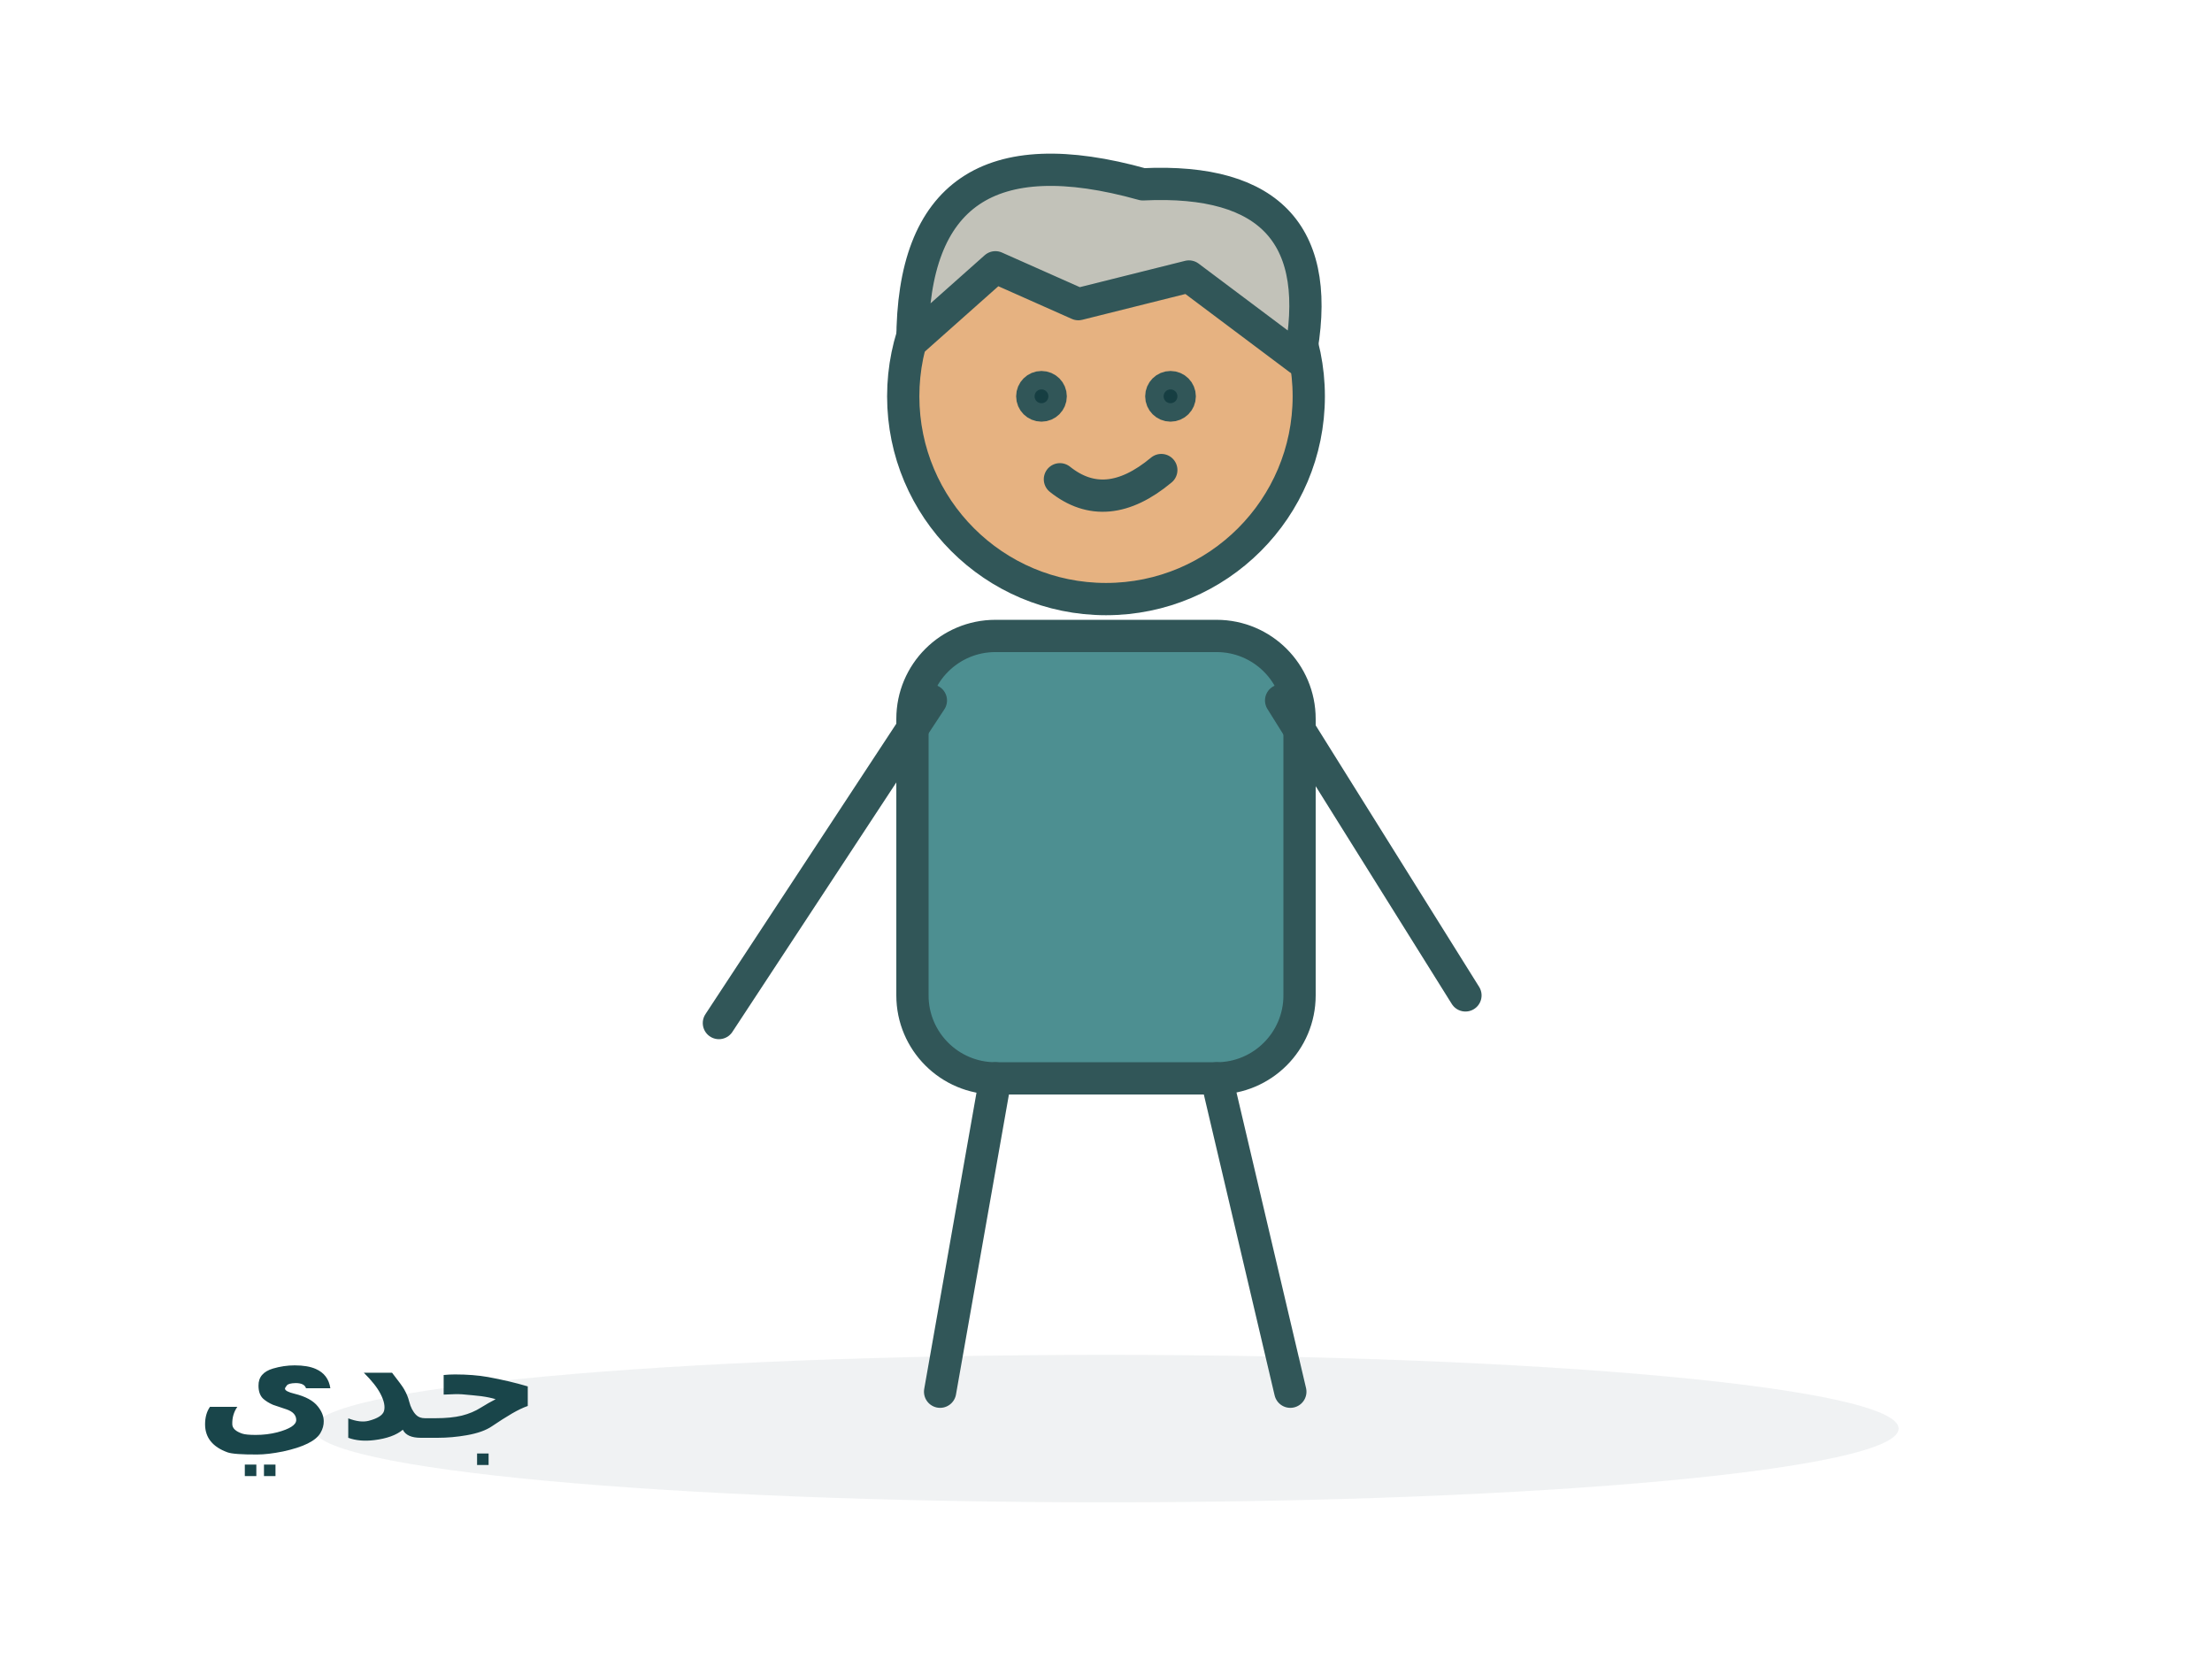
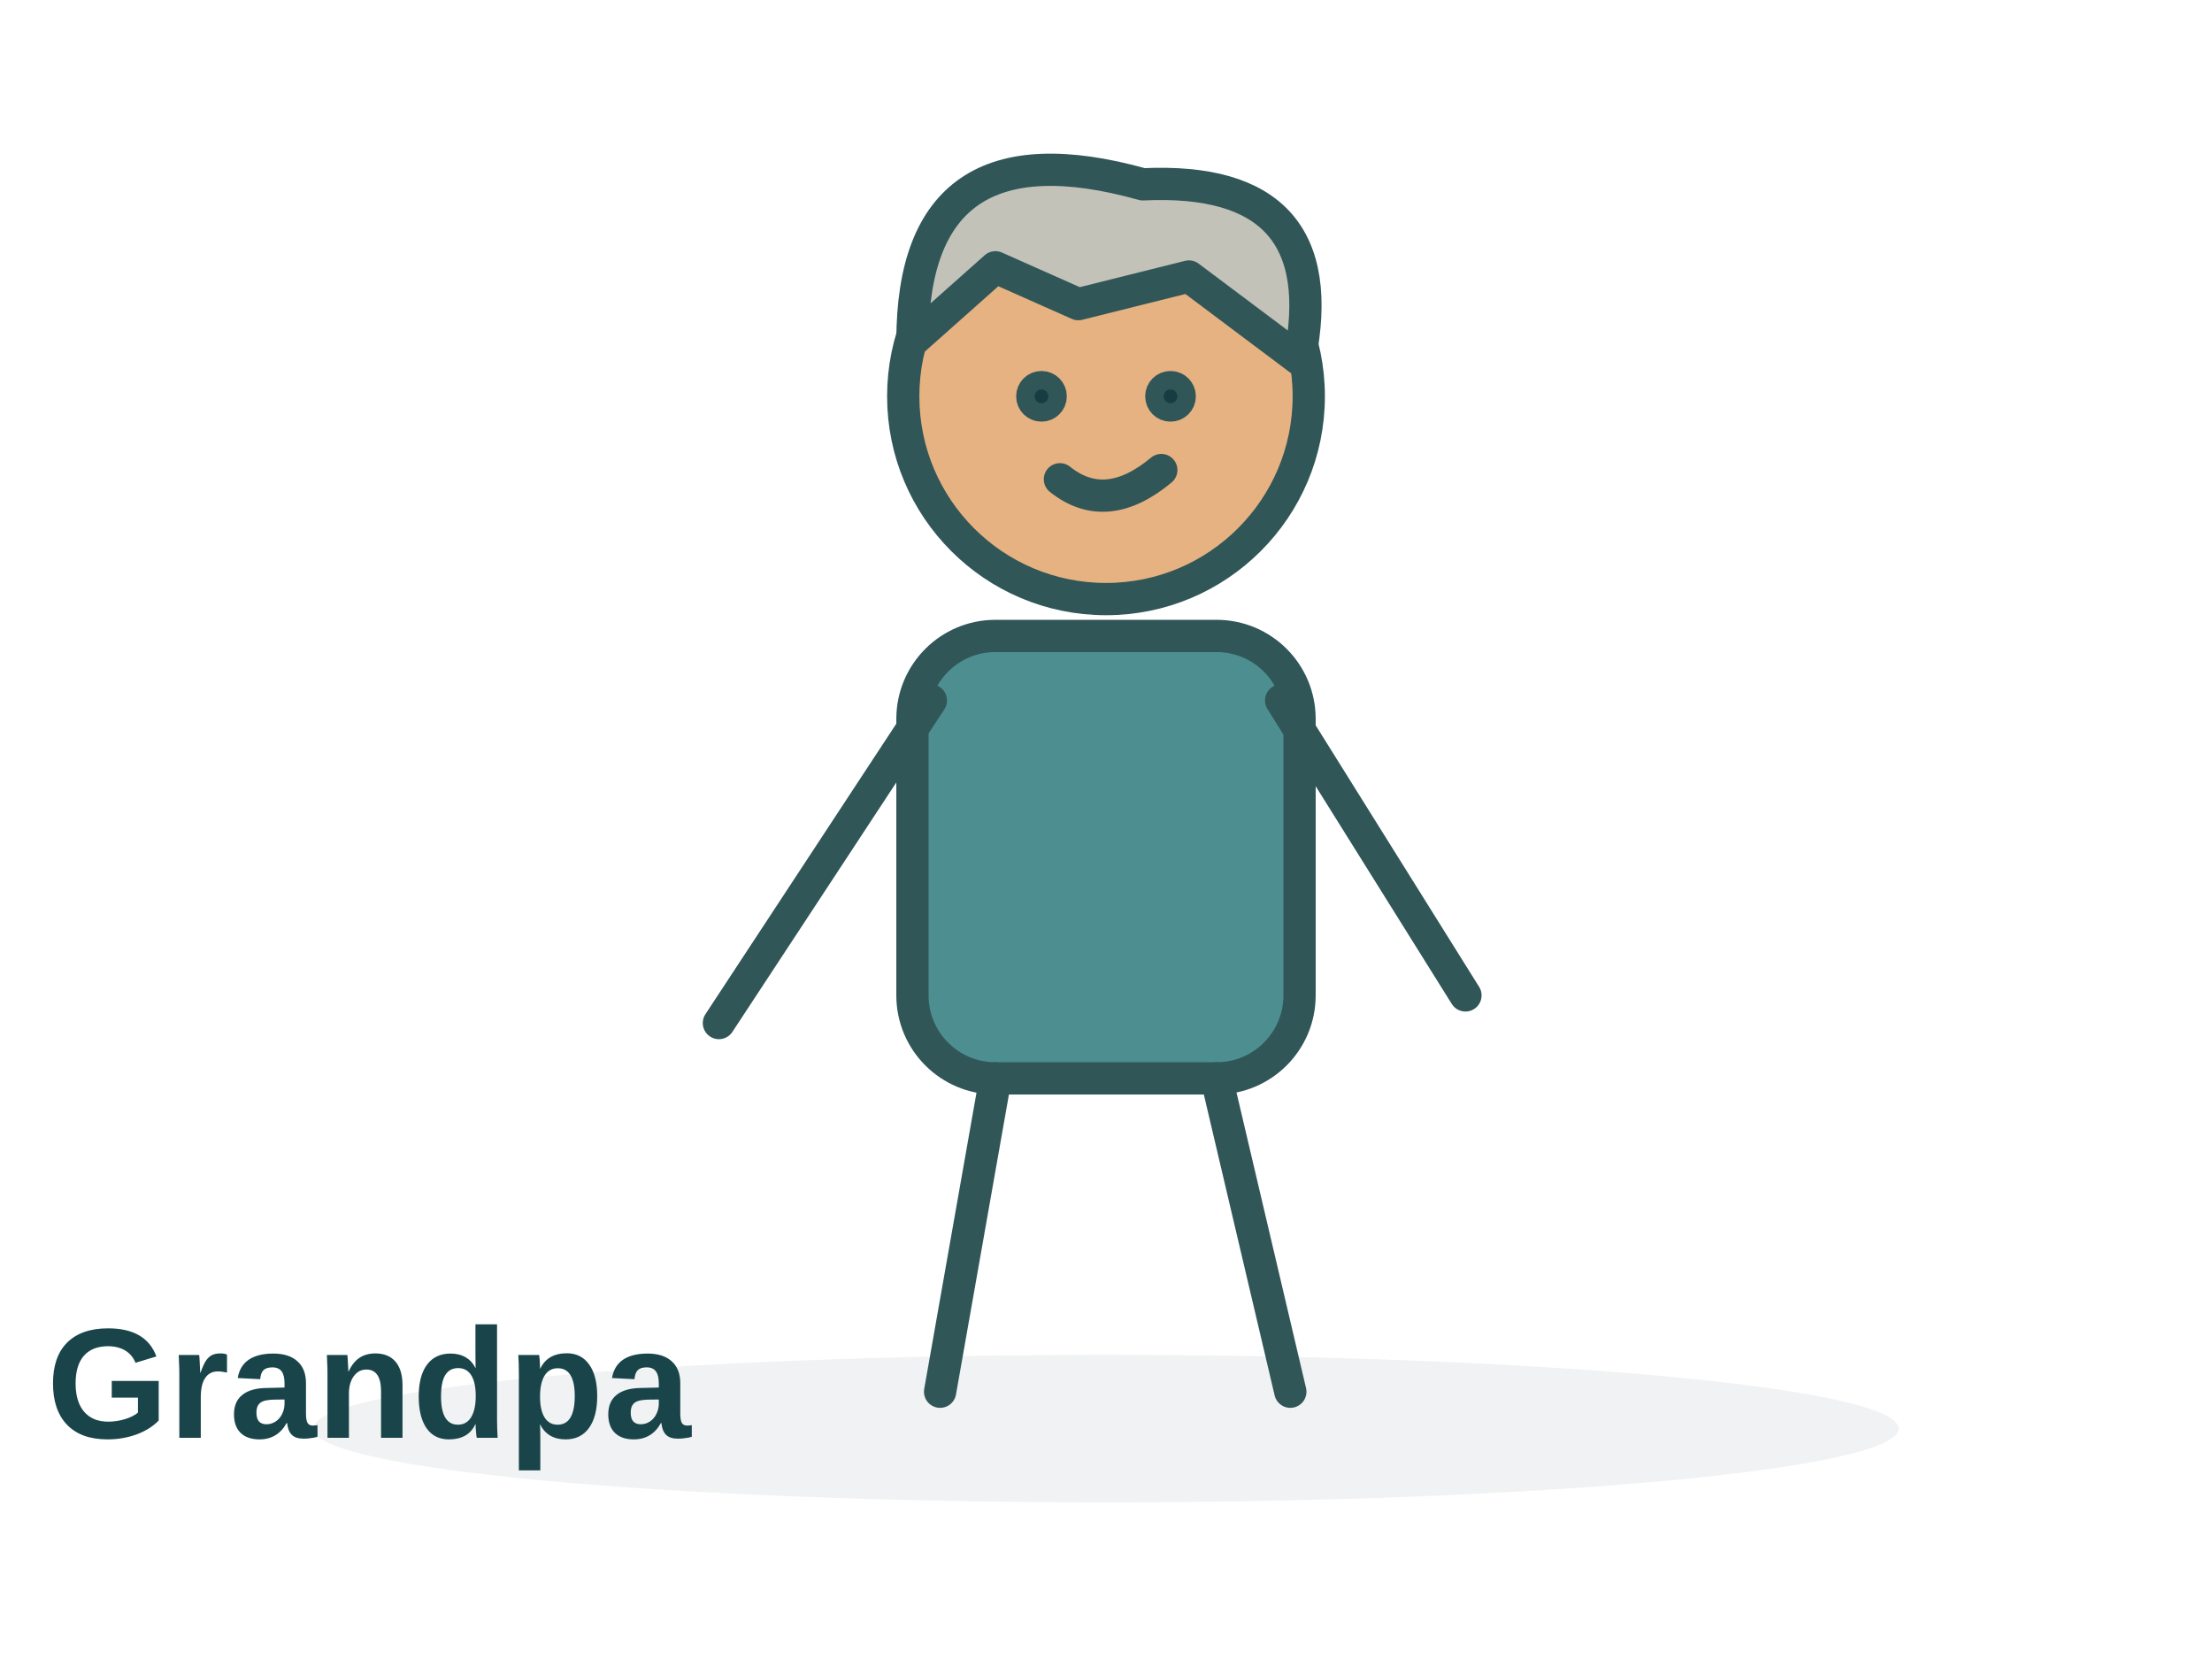
<svg xmlns="http://www.w3.org/2000/svg" viewBox="0 0 240 180">
  <ellipse cx="120" cy="155" rx="86" ry="8" fill="#163e4210" />
  <g stroke="#315658" stroke-width="3.5" stroke-linecap="round" stroke-linejoin="round">
    <circle cx="120" cy="43" r="22" fill="#e6b281" />
    <path d="M99 37Q99 13 124 20Q145 19 141 39L129 30L117 33L108 29Z" fill="#c2c2b9" />
    <circle cx="113" cy="43" r="1" fill="#163e42" />
    <circle cx="127" cy="43" r="1" fill="#163e42" />
    <path d="M115 52Q120 56 126 51" fill="none" />
    <rect x="99" y="69" width="42" height="48" rx="9" fill="#4d8f91" />
    <path d="M108 117L102 151" fill="none" />
    <path d="M132 117L140 151" fill="none" />
    <path d="M101 76L78 111" fill="none" />
    <path d="M139 76L159 108" fill="none" />
-     <text x="40" y="156" text-anchor="middle" stroke="none" fill="#19454a" font-family="Arial,sans-serif" font-size="17" font-weight="bold">جدي</text>
+     <text x="40" y="156" text-anchor="middle" stroke="none" fill="#19454a" font-family="Arial,sans-serif" font-size="17" font-weight="bold">Grandpa</text>
  </g>
</svg>
